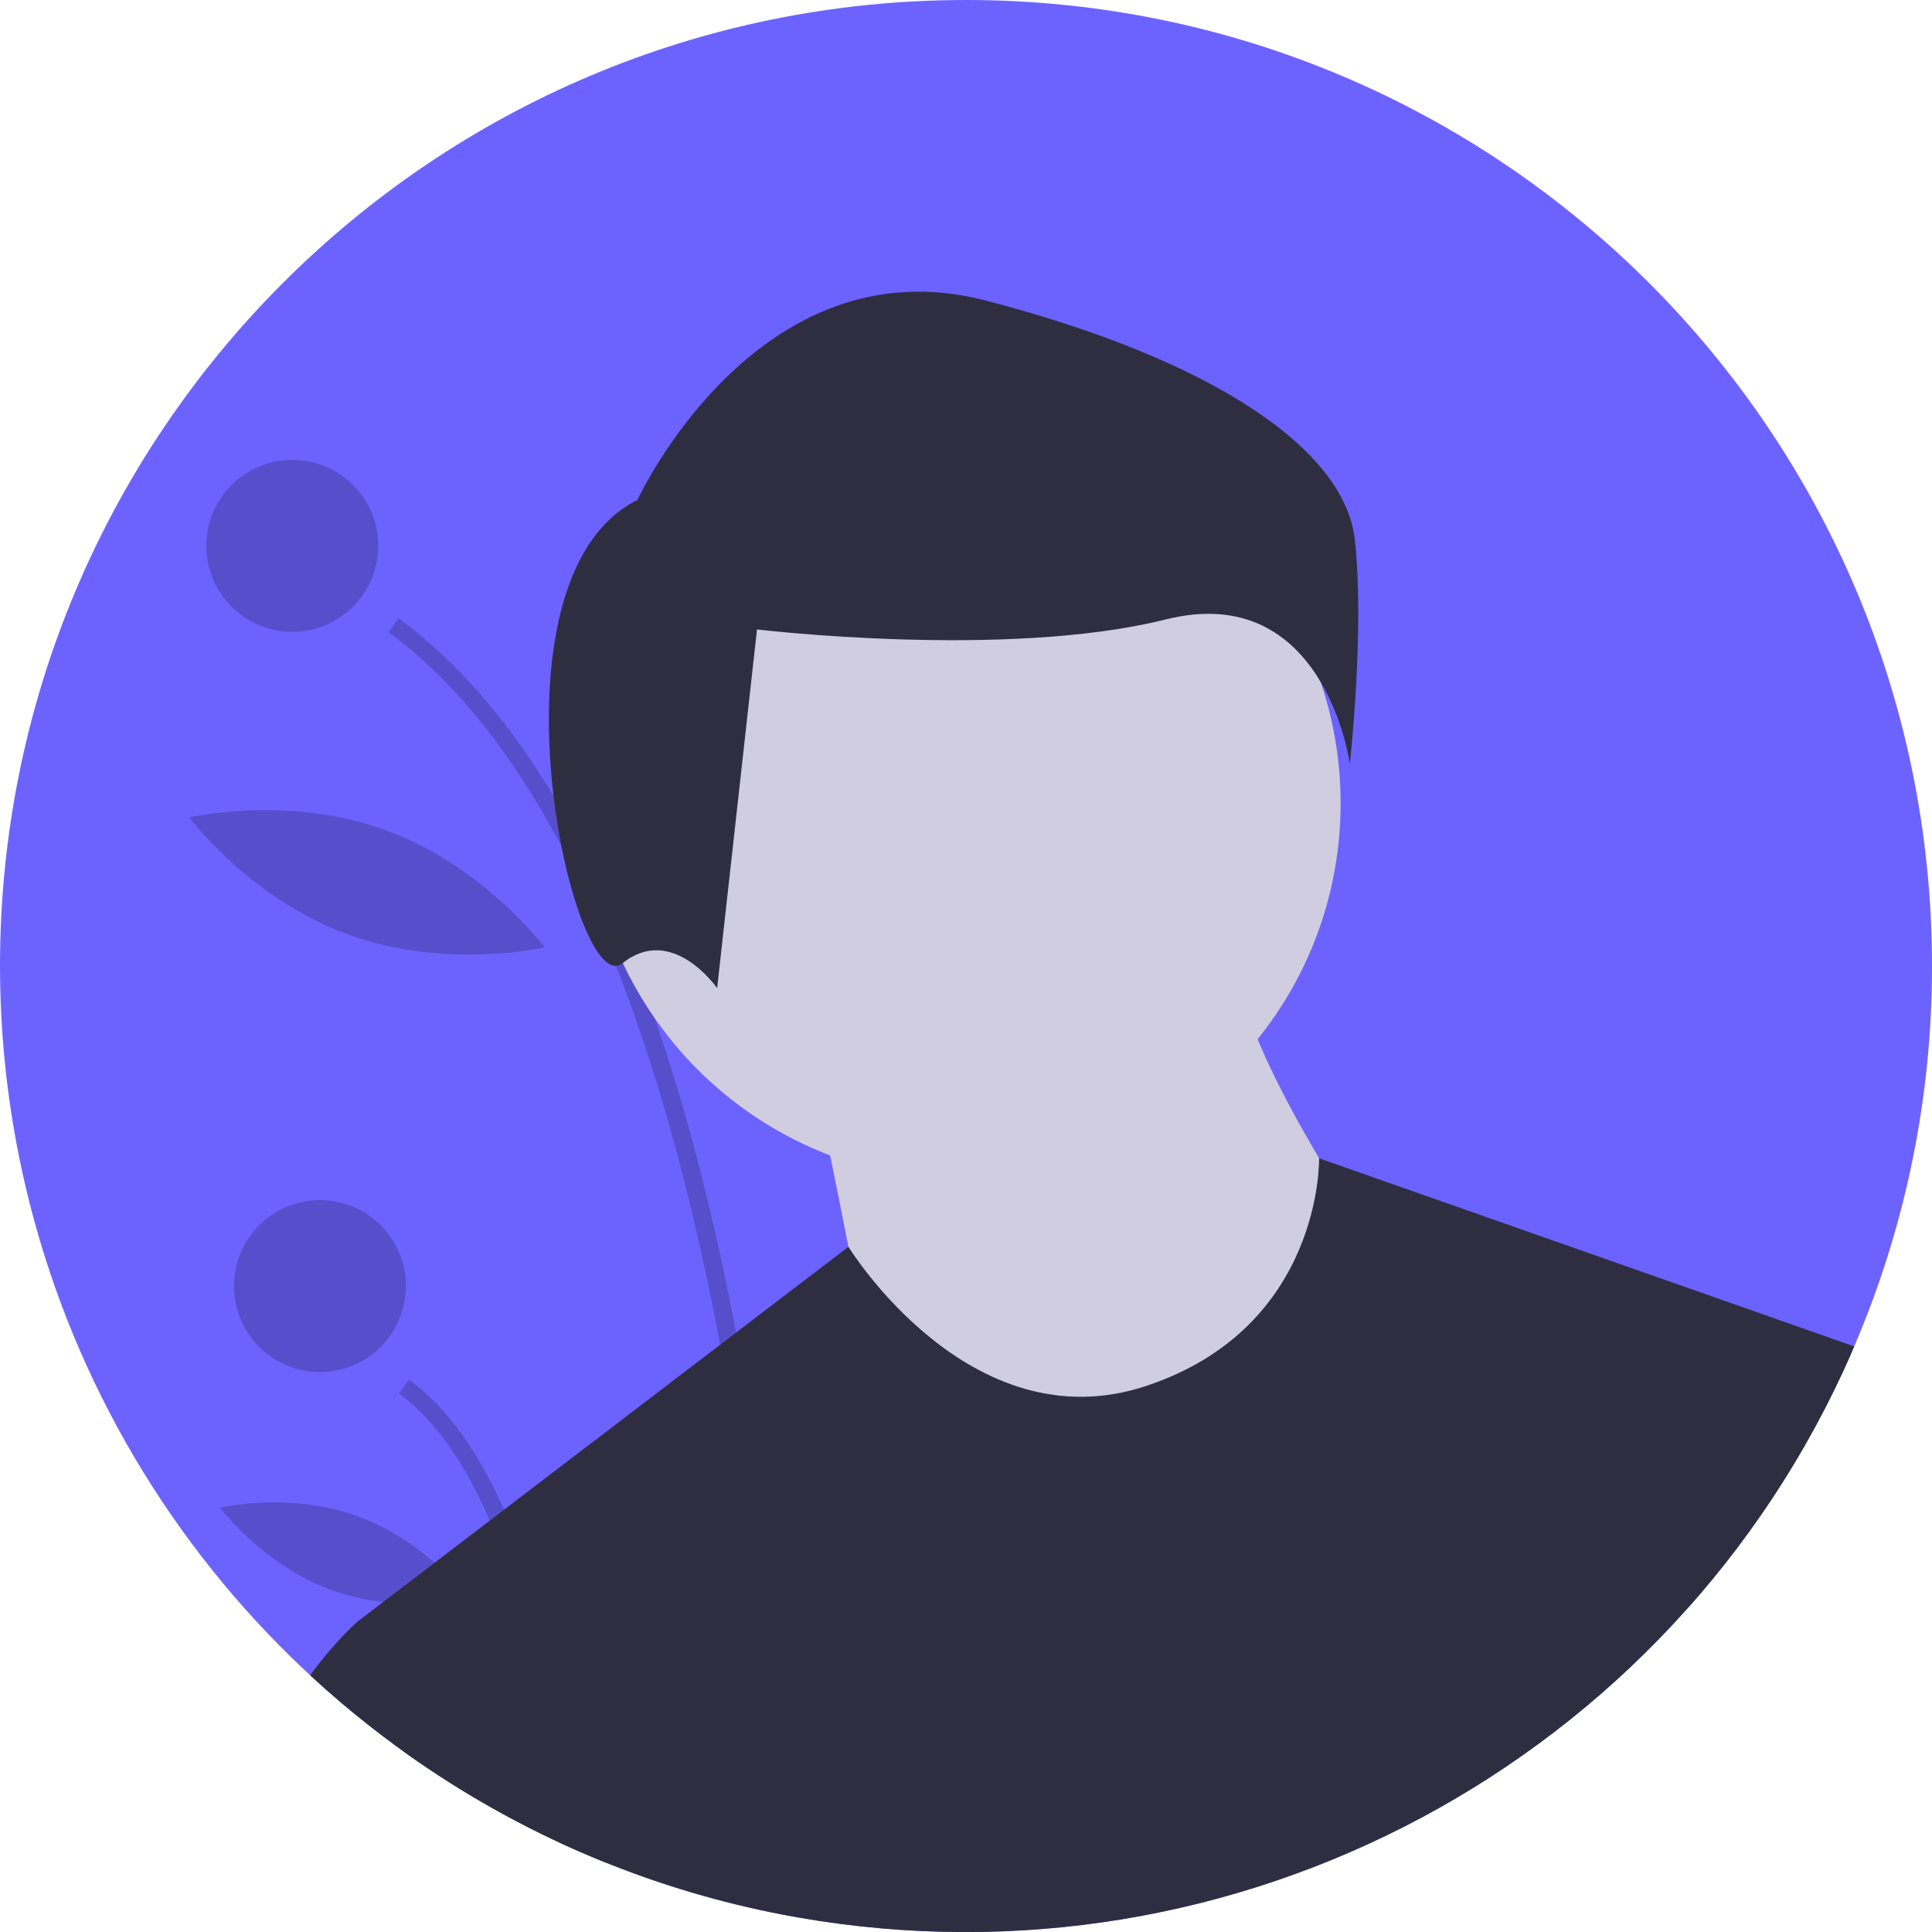
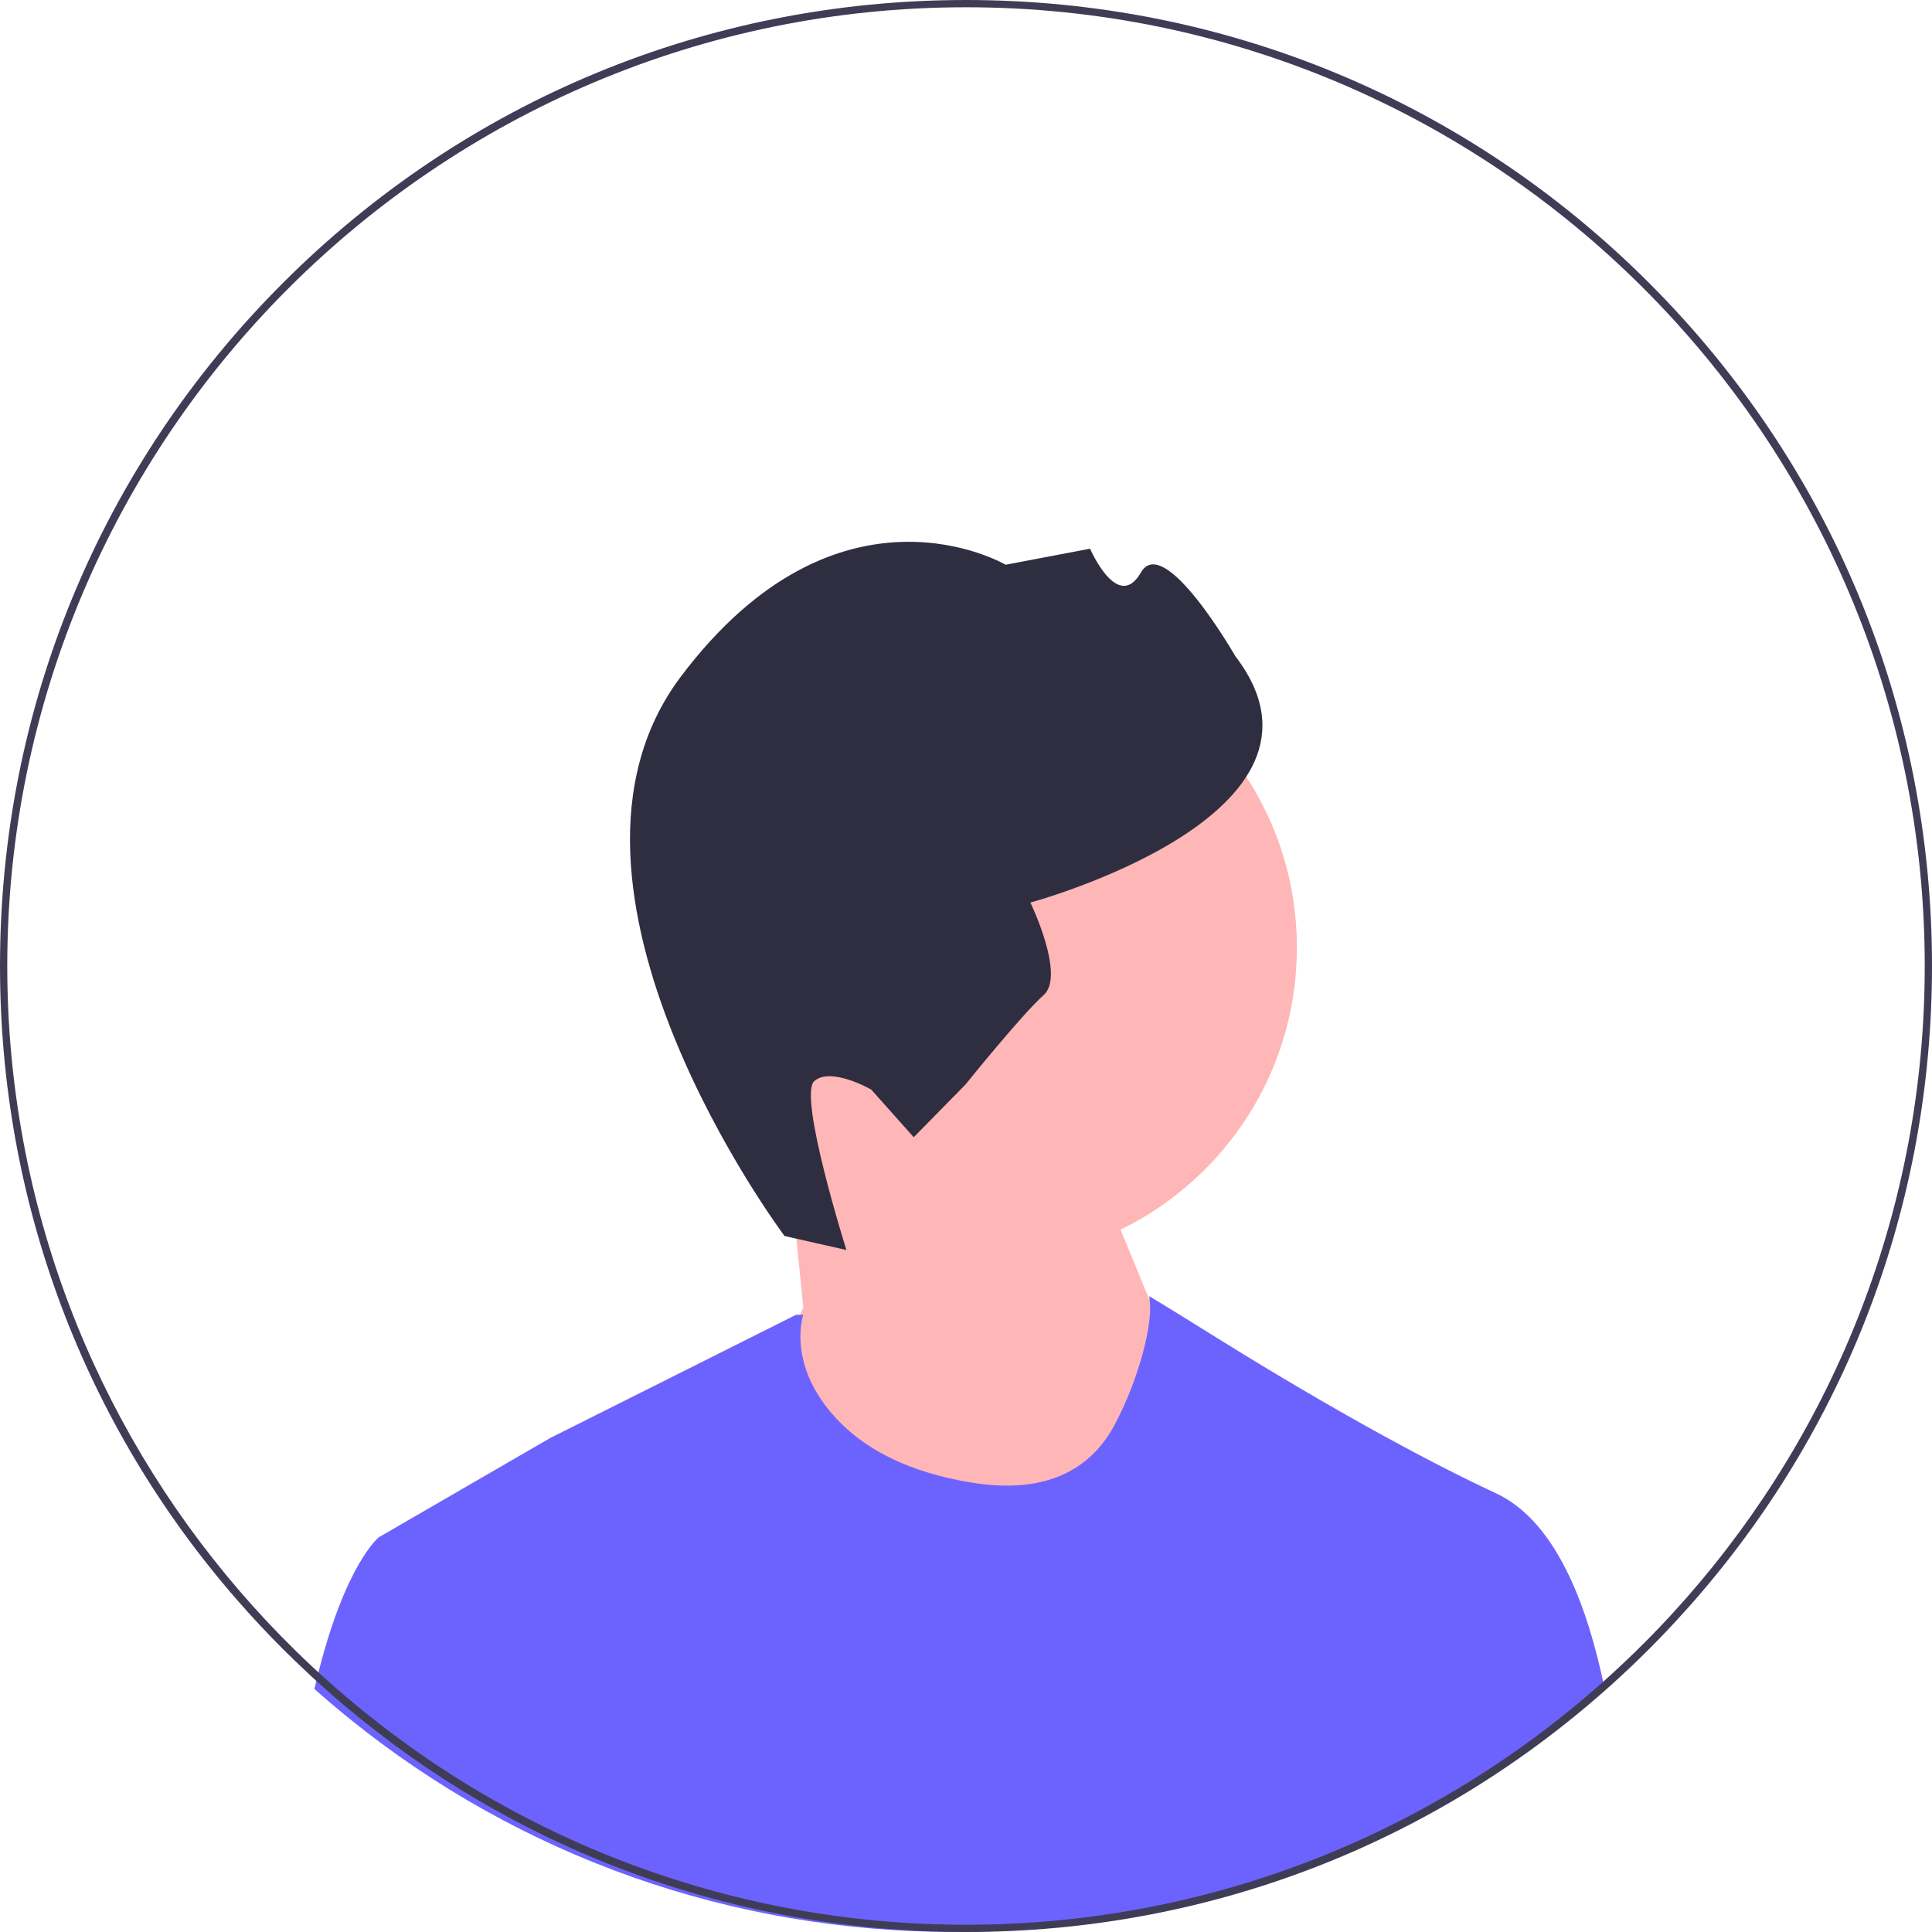
- <svg xmlns="http://www.w3.org/2000/svg" id="e59edb86-a3bc-4694-8aac-31e565ca5cfc" data-name="Layer 1" width="676" height="676" viewBox="0 0 676 676">
-   <path d="M938,450a336.852,336.852,0,0,1-27.22,133.1L909.66,585.68A338.559,338.559,0,0,1,541.35,782.93q-3.045-.54-6.08-1.12a334.981,334.981,0,0,1-61.14-18.03q-4.815-1.935-9.56-4.01c-2.16-.94-4.32-1.91-6.46-2.91A338.414,338.414,0,0,1,262,450c0-186.67,151.33-338,338-338S938,263.33,938,450Z" transform="translate(-262 -112)" fill="#6c63ff" />
-   <path d="M541.35,782.93q-3.045-.54-6.08-1.12c-1.32-38.31-5.85-116.94-21.3-199.29C505.52,537.45,493.79,491.25,477.52,449.95a412.604,412.604,0,0,0-19.07-41.84c-16.44-31.05-36.38-57.19-60.56-74.9l3.56-4.86q30.165,22.11,54.22,62.08,7.215,11.97,13.86,25.54,7.125,14.52,13.59,30.83,4.125,10.38,7.97,21.48,16.74,48.195,28.46,109.98,2.595,13.65,4.94,27.97C536.6,680.2,540.25,748.59,541.35,782.93Z" transform="translate(-262 -112)" opacity="0.2" />
-   <path d="M464.57,759.77c-2.16-.94-4.32-1.91-6.46-2.91-2.09-22.7-5.93-50.86-12.95-77.59A254.557,254.557,0,0,0,433.35,644.07c-8.01-18.75-18.38-34.69-31.79-44.52l3.56-4.85c14.04,10.28,24.87,26.53,33.24,45.54,9.43,21.42,15.72,46.35,19.91,70.17C461.38,728.1,463.34,745.19,464.57,759.77Z" transform="translate(-262 -112)" opacity="0.2" />
-   <circle cx="102.262" cy="190.982" r="30.089" opacity="0.2" />
-   <circle cx="111.951" cy="449.991" r="30.089" opacity="0.2" />
-   <path d="M483.714,353.521c-6.38,35.997,7.705,68.592,7.705,68.592s24.43-25.768,30.81-61.766-7.705-68.592-7.705-68.592S490.095,317.524,483.714,353.521Z" transform="translate(-262 -112)" opacity="0.2" />
-   <path d="M383.718,438.971c34.335,12.555,68.837,4.498,68.837,4.498s-21.166-28.413-55.501-40.968-68.837-4.498-68.837-4.498S349.383,426.416,383.718,438.971Z" transform="translate(-262 -112)" opacity="0.2" />
-   <path d="M377.895,668.333c24.066,8.8,48.283,3.059,48.283,3.059S411.377,651.384,387.311,642.584s-48.283-3.059-48.283-3.059S353.829,659.533,377.895,668.333Z" transform="translate(-262 -112)" opacity="0.2" />
-   <circle cx="337.306" cy="281.079" r="131.77" fill="#d0cde1" />
-   <path d="M547.833,493.965s16.471,78.239,16.471,86.474,78.239,45.296,78.239,45.296L712.546,613.382,737.253,539.261s-41.178-61.767-41.178-86.474Z" transform="translate(-262 -112)" fill="#d0cde1" />
-   <path d="M910.78,583.1,909.66,585.68A338.559,338.559,0,0,1,541.35,782.93q-3.045-.54-6.08-1.12a334.981,334.981,0,0,1-61.14-18.03q-4.815-1.935-9.56-4.01c-2.16-.94-4.32-1.91-6.46-2.91a337.593,337.593,0,0,1-55.25-32.28l-15.62-45.31,8.78-6.7,18.06-13.79,19.27-14.71,5.01-3.83,75.61-57.72,5.58-4.26,39.3-30,.01-.01s42.5,69.25,104.27,48.66,60.42-79.63,60.42-79.63Z" transform="translate(-262 -112)" fill="#2f2e41" />
-   <path d="M485.035,286.916s41.837-90.646,122.023-69.728,125.51,52.296,128.996,83.673-1.743,78.443-1.743,78.443-8.716-64.498-64.498-50.552-142.941,3.486-142.941,3.486L512.926,457.748s-15.689-22.661-33.121-8.716S429.253,314.807,485.035,286.916Z" transform="translate(-262 -112)" fill="#2f2e41" />
-   <path d="M474.13,763.78q-4.815-1.935-9.56-4.01c-2.16-.94-4.32-1.91-6.46-2.91a338.835,338.835,0,0,1-87.59-58.7c9.19-12.52,16.72-18.89,16.72-18.89h61.77l9.26,31.14Z" transform="translate(-262 -112)" fill="#2f2e41" />
-   <path d="M856.67,576.32l52.99,9.36A337.944,337.944,0,0,1,852.9,674.25Z" transform="translate(-262 -112)" fill="#2f2e41" />
+ <svg xmlns="http://www.w3.org/2000/svg" id="uuid-8df9aab4-4479-4925-8dd9-3e7d0bf26ce2" width="532" height="532" viewBox="0 0 532 532">
+   <circle cx="270.76" cy="260.932" r="86.349" fill="#ffb6b6" />
+   <polygon points="221.19 360.05 217.289 320.616 295.19 306.05 341.19 418.05 261.19 510.05 204.19 398.05 221.19 360.05" fill="#ffb6b6" />
+   <path d="M441.48,463.24c-49,44.44-111.87,68.76-178.48,68.76-61.41,0-119.64-20.67-166.75-58.72-.03-.02-.05-.04-.08-.07-3.25-2.62-6.45-5.33-9.59-8.13,.18-.8,.37-1.59,.56-2.36,7.75-32.08,17.21-39.44,17.21-39.44l47.2-27.33,67.64-33.9h2s-5.07,14.66,10.55,30.04c7.2,7.09,18.33,13.25,35.46,16.11,22.34,3.72,33.95-4.81,39.88-16.15,6.96-13.29,10.11-27.43,9.58-33.17-.12-1.26-.22-1.97-.22-1.97,0,0,4.27,2.51,17.04,10.49,11.22,7.01,25.91,15.91,41.52,24.65,2.08,1.17,4.17,2.33,6.28,3.48,10.21,5.59,20.67,11,30.68,15.68,14.82,6.92,23.72,26.46,28.99,49.62,.18,.8,.36,1.6,.53,2.41Z" fill="#6c63ff" />
+   <path d="M454.09,77.91C403.85,27.67,337.05,0,266,0S128.15,27.67,77.91,77.91C27.67,128.15,0,194.95,0,266c0,64.85,23.05,126.16,65.29,174.57,4.03,4.63,8.24,9.14,12.62,13.52,1.03,1.03,2.07,2.06,3.12,3.06,2.8,2.71,5.65,5.36,8.55,7.93,1.76,1.57,3.54,3.11,5.34,4.62,1.41,1.19,2.82,2.36,4.25,3.51,.03,.03,.05,.05,.08,.07,47.11,38.05,105.34,58.72,166.75,58.72,66.61,0,129.48-24.32,178.48-68.76,3.27-2.96,6.47-6.01,9.61-9.15,.99-.99,1.98-1.99,2.95-3,2.7-2.78,5.32-5.61,7.88-8.48,43.37-48.72,67.08-110.84,67.08-176.61,0-71.05-27.67-137.85-77.91-188.09Zm10.18,362.21c-2.5,2.84-5.06,5.64-7.68,8.37-4.08,4.25-8.29,8.37-12.64,12.34-1.65,1.52-3.32,3-5.01,4.47-17.07,14.85-36.07,27.53-56.56,37.63-7.19,3.55-14.56,6.78-22.1,9.67-29.29,11.24-61.08,17.4-94.28,17.4-32.04,0-62.76-5.74-91.19-16.24-11.67-4.3-22.95-9.41-33.78-15.26-1.59-.86-3.17-1.73-4.74-2.62-8.26-4.68-16.25-9.79-23.92-15.31-5.73-4.11-11.29-8.44-16.66-13-1.88-1.59-3.74-3.2-5.57-4.85-2.98-2.65-5.9-5.38-8.75-8.18-5.4-5.29-10.56-10.8-15.49-16.53C26.09,391.77,2,331.65,2,266,2,120.43,120.43,2,266,2s264,118.43,264,264c0,66.66-24.83,127.62-65.73,174.12Z" fill="#3f3d56" />
+   <path d="M216.038,340.355l17.031,3.848s-13.388-42.455-8.844-46.508,15.68,2.333,15.68,2.333l11.702,13.12,14.254-14.512s15.475-19.242,21.534-24.646c6.059-5.404-3.673-25.464-3.673-25.464,0,0,89.892-24.239,56.443-67.84,0,0-19.611-34.185-25.997-23.049-6.386,11.136-14.002-6.55-14.002-6.55l-23.254,4.422s-45.894-27.06-89.453,30.83c-43.559,57.89,28.579,154.016,28.579,154.016Z" fill="#2f2e41" />
</svg>
